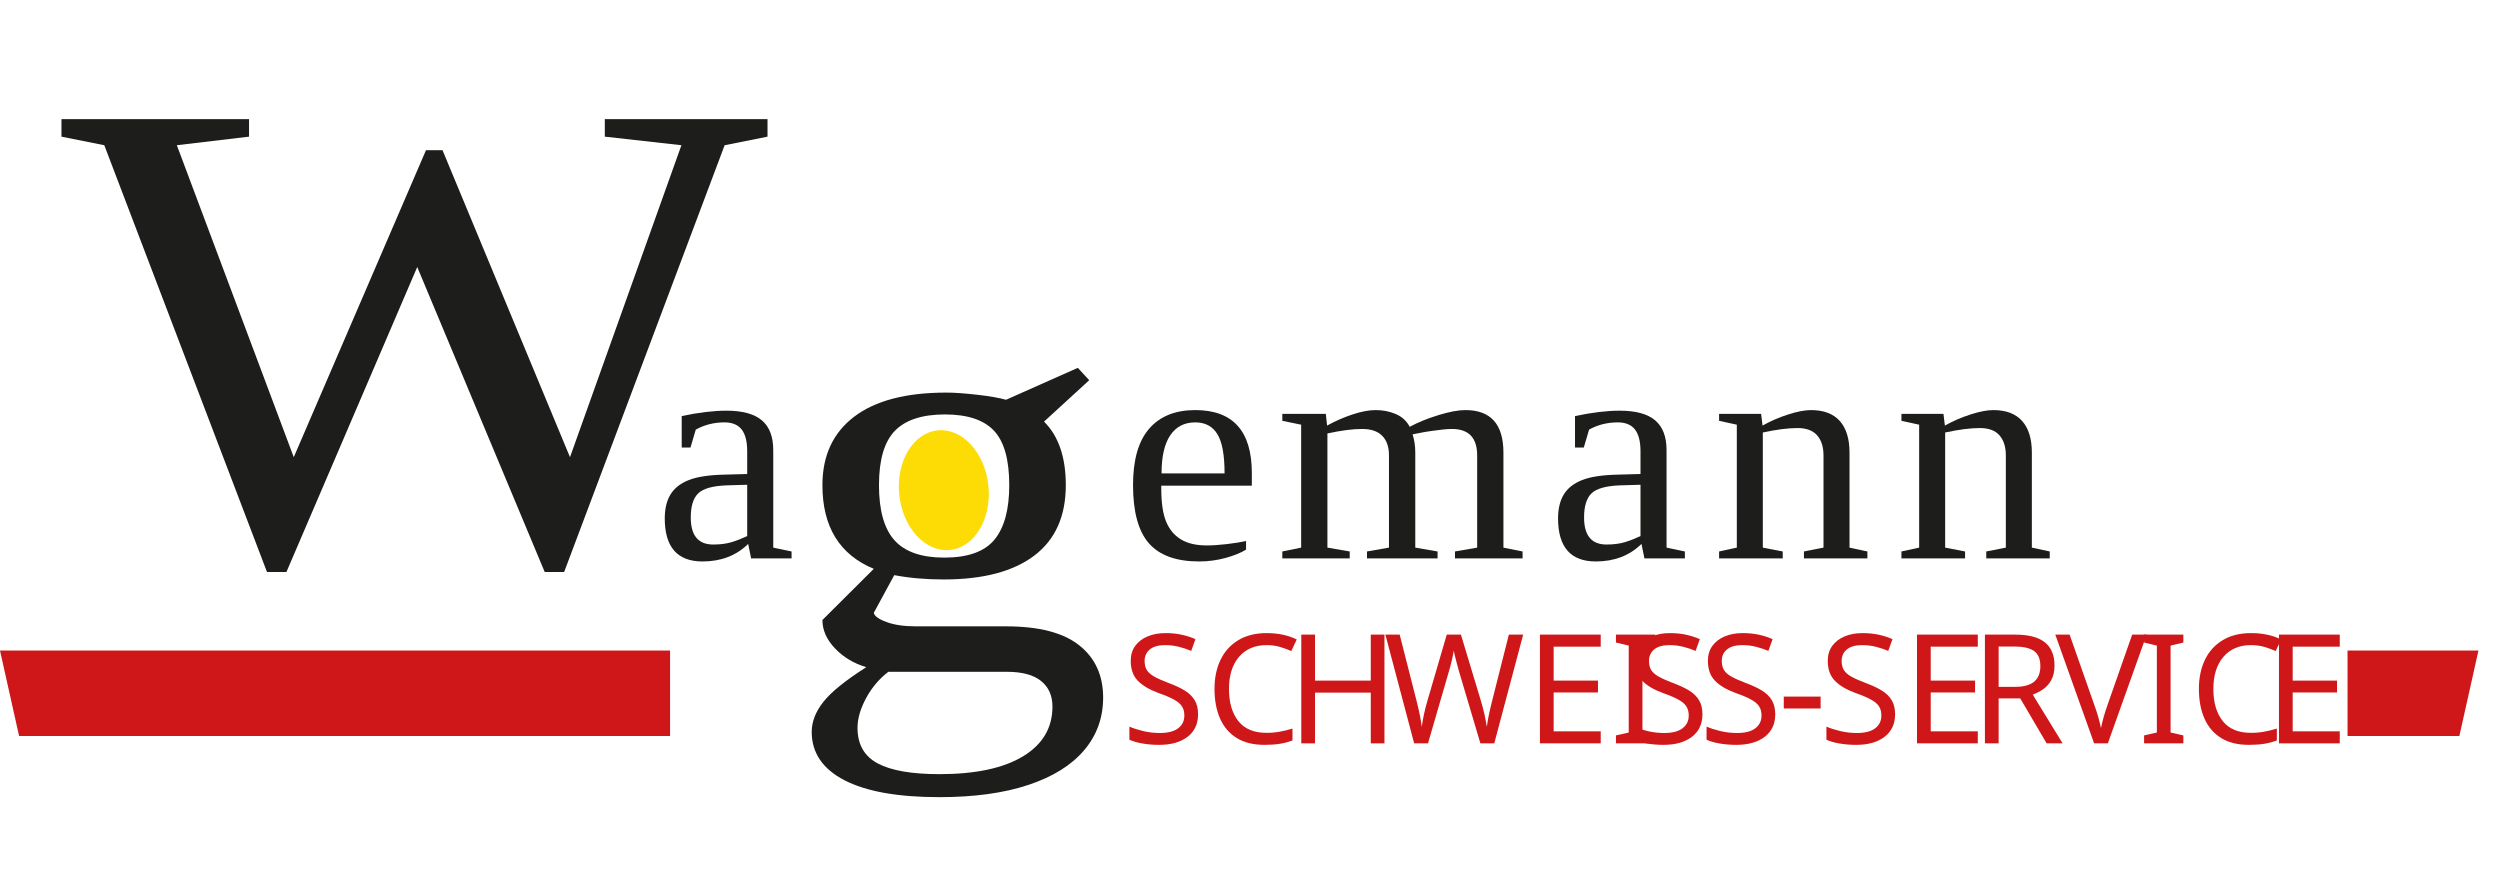
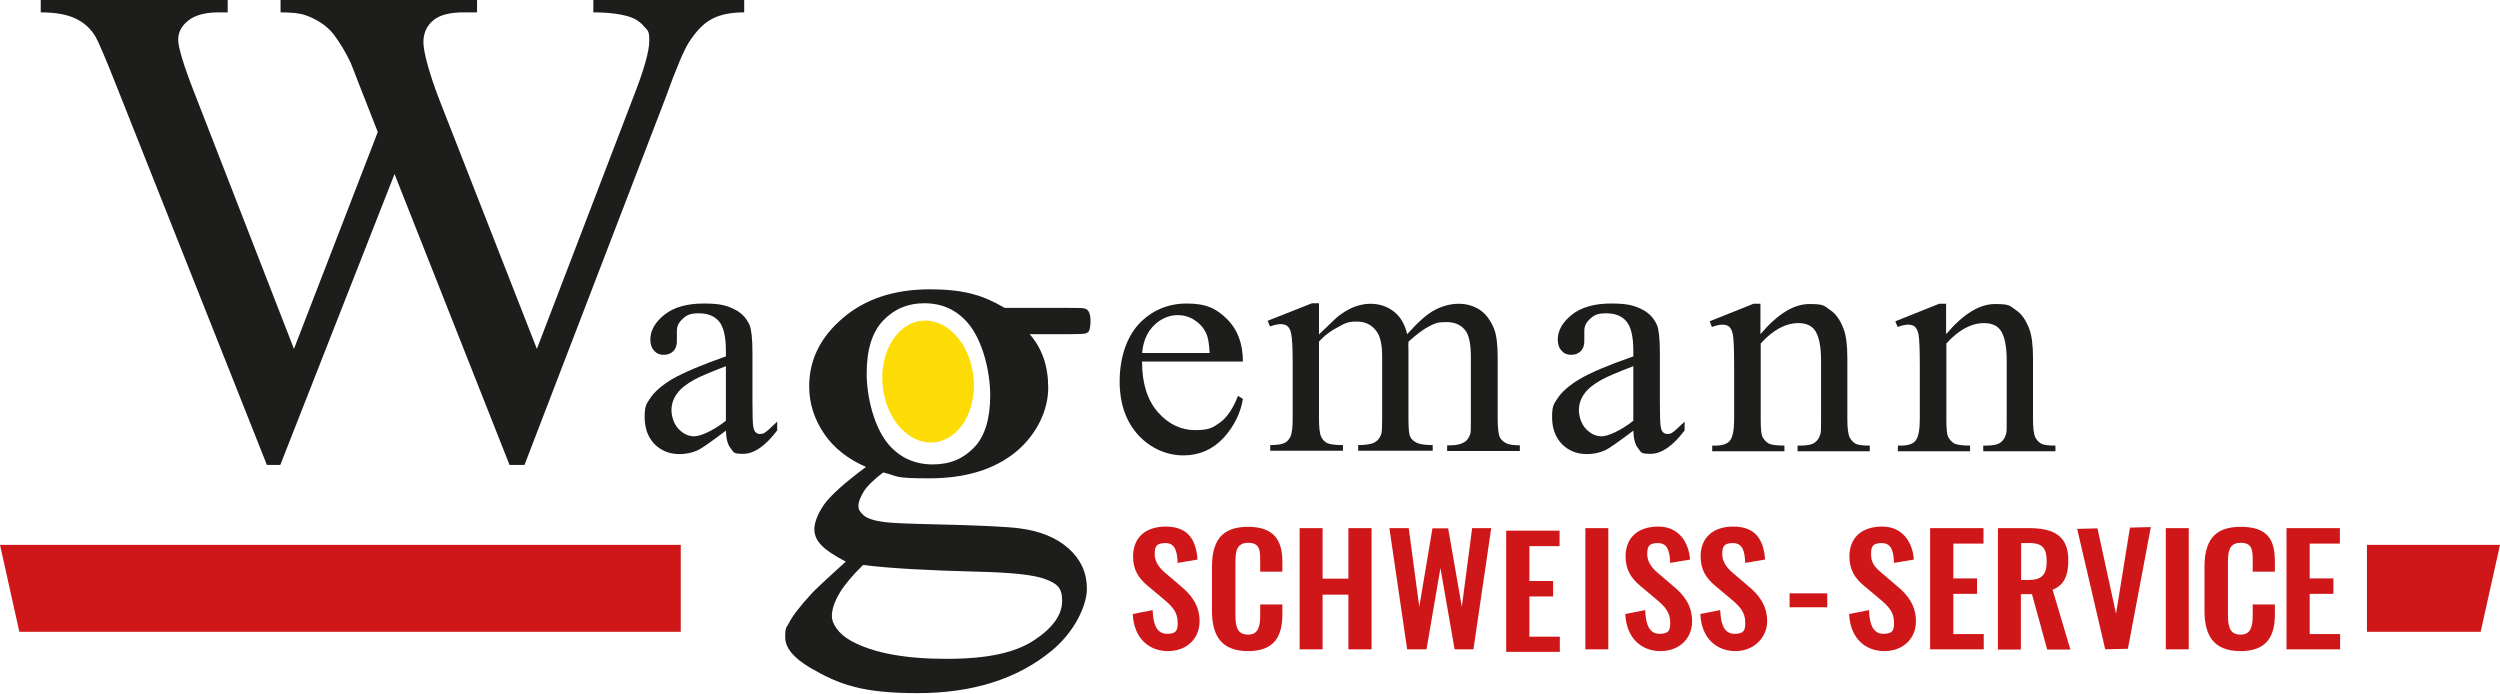
- <svg xmlns="http://www.w3.org/2000/svg" id="Ebene_1" data-name="Ebene 1" viewBox="0 0 984.97 344.34">
+ <svg xmlns="http://www.w3.org/2000/svg" id="Ebene_1" data-name="Ebene 1" viewBox="0 0 969.5 269.1">
  <defs>
    <style>
      .cls-1 {
-         letter-spacing: .06em;
-       }
- 
-       .cls-1, .cls-2, .cls-3, .cls-4, .cls-5, .cls-6 {
-         fill: #1d1d1b;
-         font-family: TimesNewRomanPSMT, 'Times New Roman';
-       }
- 
-       .cls-1, .cls-3, .cls-5, .cls-6 {
-         font-size: 124px;
-       }
- 
-       .cls-7 {
-         letter-spacing: .03em;
-       }
- 
-       .cls-8 {
        fill: #fddc06;
      }

-       .cls-9, .cls-10 {
+       .cls-2 {
        fill: #cf1719;
      }

-       .cls-11 {
-         letter-spacing: .02em;
-       }
- 
-       .cls-12 {
-         letter-spacing: .07em;
-       }
- 
-       .cls-2 {
-         font-size: 232px;
-         letter-spacing: 0em;
-       }
- 
      .cls-3 {
-         letter-spacing: -.04em;
-       }
- 
-       .cls-10 {
-         font-family: Oswald-Medium, 'Oswald Medium';
-         font-size: 60px;
-         font-weight: 500;
-       }
- 
-       .cls-13 {
-         letter-spacing: -.01em;
-       }
- 
-       .cls-14 {
-         letter-spacing: -.01em;
-       }
- 
-       .cls-4 {
-         font-size: 266.34px;
-         letter-spacing: -.02em;
-       }
- 
-       .cls-15 {
-         letter-spacing: 0em;
-       }
- 
-       .cls-16 {
-         letter-spacing: .08em;
-       }
- 
-       .cls-6 {
-         letter-spacing: .04em;
-       }
- 
-       .cls-17 {
-         letter-spacing: -.24em;
+         fill: #1d1d1b;
      }
    </style>
  </defs>
-   <text class="cls-3" transform="translate(257.46 219.99) scale(1.02 1)">
-     <tspan x="0" y="0">a</tspan>
-   </text>
-   <text class="cls-2" transform="translate(308.54 263.99) scale(1.13 1)">
-     <tspan x="0" y="0">g</tspan>
-   </text>
-   <text class="cls-6" transform="translate(441.46 219.99) scale(1.02 1)">
-     <tspan x="0" y="0">e</tspan>
-   </text>
-   <text class="cls-1" transform="translate(502.53 219.99) scale(1.03 1)">
-     <tspan x="0" y="0">m</tspan>
-   </text>
-   <text class="cls-5" transform="translate(609.41 219.99) scale(1.02 1)">
-     <tspan class="cls-12" x="0" y="0">an</tspan>
-     <tspan class="cls-16" x="134.15" y="0">n</tspan>
-   </text>
-   <ellipse class="cls-8" cx="371.85" cy="193.14" rx="17.65" ry="23.69" transform="translate(-18.12 39.84) rotate(-5.99)" />
-   <polygon class="cls-9" points="0 256.31 264 256.31 264 289.98 7.52 289.98 0 256.31" />
-   <polygon class="cls-9" points="976.48 256.31 924.9 256.31 924.9 289.98 968.96 289.98 976.48 256.31" />
-   <text class="cls-10" transform="translate(441.9 292.87)">
-     <tspan class="cls-15" x="0" y="0">SC</tspan>
-     <tspan class="cls-13" x="64.98" y="0">H</tspan>
-     <tspan class="cls-15" x="103.2" y="0">WEI</tspan>
-     <tspan class="cls-14" x="198.72" y="0">S</tspan>
-     <tspan class="cls-7" x="227.4" y="0">S</tspan>
-     <tspan class="cls-17" x="258.48" y="0">-</tspan>
-     <tspan class="cls-14" x="262.8" y="0"> </tspan>
-     <tspan class="cls-15" x="274.62" y="0">SE</tspan>
-     <tspan class="cls-11" x="334.32" y="0">R</tspan>
-     <tspan class="cls-14" x="367.86" y="0">V</tspan>
-     <tspan class="cls-15" x="400.44" y="0">IC</tspan>
-     <tspan class="cls-7" x="450.17" y="0">E</tspan>
-   </text>
-   <text class="cls-4" transform="translate(23.92 221.34) scale(1.11 1)">
-     <tspan x="0" y="0">W</tspan>
-   </text>
+   <g>
+     <path class="cls-3" d="m281.5,167c-5.8,4.4-9.4,6.9-10.9,7.6-2.2,1-4.6,1.5-7.1,1.5-3.9,0-7.1-1.3-9.7-3.9-2.5-2.6-3.8-6.1-3.8-10.4s.6-5,1.9-7c1.7-2.7,4.6-5.3,8.8-7.8,4.2-2.4,11.1-5.4,20.8-8.8v-2.2c0-5.5-.9-9.3-2.7-11.4s-4.4-3.1-7.8-3.1-4.7.7-6.2,2.1c-1.6,1.4-2.3,2.9-2.3,4.7v3.5c.1,1.9-.4,3.3-1.3,4.3-1,1-2.2,1.5-3.8,1.5s-2.8-.5-3.7-1.6c-1-1-1.5-2.5-1.5-4.3,0-3.5,1.8-6.7,5.4-9.6,3.6-2.9,8.7-4.4,15.3-4.4s9.1.8,12.4,2.5c2.4,1.3,4.2,3.2,5.4,5.9.7,1.7,1.1,5.3,1.1,10.7v18.8c0,5.3.1,8.5.3,9.7.2,1.2.5,2,1,2.4.5.4,1,.6,1.6.6s1.2-.1,1.7-.4c.9-.5,2.5-2,5-4.4v3.4c-4.6,6.1-9,9.1-13.2,9.1s-3.6-.7-4.8-2.1c-1.2-1.4-1.8-3.7-1.9-7Zm0-3.9v-21.1c-6.2,2.4-10.2,4.1-12,5.1-3.3,1.8-5.6,3.6-7,5.6-1.4,1.9-2.1,4.1-2.1,6.4s.9,5.3,2.7,7.2c1.8,1.9,3.8,2.9,6.1,2.9s7.2-2,12.4-6.1Z" />
+     <path class="cls-3" d="m336.1,181.2c-7.2-3.1-12.7-7.4-16.5-13s-5.8-11.7-5.8-18.4c0-10.3,4.4-19.1,13.1-26.5,8.7-7.4,19.9-11.1,33.6-11.1s20.9,2.4,29.1,7.2h24.8c3.7,0,5.8,0,6.4.3.6.2,1,.5,1.3,1,.5.7.8,1.9.8,3.6s-.2,3.3-.6,4.1c-.3.4-.7.7-1.3.9-.6.2-2.8.3-6.5.3h-15.2c4.8,5.4,7.2,12.4,7.2,20.8s-4.2,17.9-12.5,24.8c-8.4,6.9-19.6,10.3-33.7,10.3s-11.7-.8-17.8-2.3c-3.8,2.9-6.3,5.4-7.6,7.5-1.3,2.2-2,4-2,5.5s.7,2.5,2.1,3.7c1.4,1.2,4.2,2.1,8.3,2.6,2.4.3,8.4.6,17.9.8,17.6.4,29,.9,34.2,1.6,7.9,1,14.3,3.6,19,7.8,4.7,4.2,7.1,9.4,7.1,15.6s-4.5,16.5-13.6,24c-13.3,11-30.7,16.5-52.1,16.5s-30.4-3.3-41.7-9.9c-6.4-3.8-9.6-7.7-9.6-11.8s.5-3.6,1.4-5.4c1.4-2.8,4.4-6.7,9-11.7.6-.7,4.9-4.8,13.1-12.2-4.4-2.3-7.6-4.4-9.4-6.3-1.8-1.8-2.8-3.9-2.8-6.3s1.2-5.7,3.6-9.3c2.4-3.5,8-8.6,16.8-15.1Zm-1.3,37.8c-4,3.9-7,7.4-9.1,10.8-2,3.3-3.1,6.4-3.1,9.2s2.5,6.8,7.4,9.5c8.5,4.7,20.9,7,37,7s26.7-2.4,34-7.2c7.3-4.8,10.9-9.9,10.9-15.3s-2.2-6.7-6.5-8.4c-4.4-1.7-13.2-2.6-26.4-2.9-19.2-.5-34-1.3-44.3-2.6Zm23.6-101.4c-6.3,0-11.6,2.2-15.9,6.7-4.3,4.5-6.4,11.3-6.4,20.5s2.9,21.2,8.7,27.8c4.4,5,10.1,7.5,16.9,7.5s11.8-2.2,16-6.5c4.2-4.3,6.3-11.1,6.3-20.3s-2.9-21.4-8.8-28.2c-4.4-5-9.9-7.5-16.8-7.5Z" />
+     <path class="cls-3" d="m442.9,140.4c0,8.2,2,14.7,6.1,19.4,4.1,4.7,9,7,14.5,7s6.9-1,9.7-3c2.7-2,5-5.4,6.9-10.3l1.9,1.2c-.9,5.5-3.4,10.6-7.5,15.1-4.2,4.5-9.4,6.8-15.6,6.8s-12.6-2.6-17.4-7.8c-4.8-5.2-7.3-12.2-7.3-20.9s2.5-16.9,7.4-22.2c5-5.3,11.2-8,18.7-8s11.5,2,15.6,6.1c4.1,4.1,6.1,9.6,6.1,16.4h-39.1Zm0-3.5h26.2c-.2-3.6-.6-6.1-1.3-7.5-1-2.3-2.6-4-4.6-5.3-2-1.3-4.2-1.9-6.4-1.9-3.4,0-6.5,1.3-9.2,3.9-2.7,2.6-4.3,6.2-4.7,10.9Z" />
+     <path class="cls-3" d="m511.5,129.7c4.2-4,6.6-6.4,7.4-7,1.9-1.5,3.9-2.7,6-3.6,2.2-.8,4.3-1.3,6.4-1.3,3.6,0,6.7,1,9.2,3,2.6,2,4.3,4.9,5.2,8.8,4.3-4.8,7.9-8,10.9-9.5,3-1.5,6-2.3,9.1-2.3s5.7.8,8.1,2.3c2.3,1.5,4.2,4,5.6,7.4.9,2.3,1.4,6,1.4,11v23.9c0,3.5.3,5.9.8,7.1.4.9,1.2,1.6,2.3,2.3,1.1.6,3,.9,5.5.9v2.2h-28.2v-2.2h1.2c2.5,0,4.4-.5,5.7-1.4,1-.6,1.6-1.7,2.1-3.1.2-.7.2-2.6.2-5.9v-23.9c0-4.5-.6-7.7-1.7-9.6-1.6-2.6-4.2-3.9-7.8-3.9s-4.4.5-6.6,1.6c-2.2,1.1-4.9,3.1-8.1,6v.7c-.1,0,0,2.6,0,2.6v26.5c0,3.8.2,6.2.7,7.1.4.9,1.3,1.7,2.5,2.3,1.2.6,3.3.9,6.2.9v2.2h-28.9v-2.2c3.2,0,5.3-.4,6.5-1.1,1.2-.7,2-1.8,2.5-3.3.2-.7.3-2.7.3-6v-23.9c0-4.5-.7-7.8-2.1-9.7-1.8-2.6-4.4-3.9-7.7-3.9s-4.5.6-6.7,1.8c-3.5,1.8-6.1,3.8-8,6v29.7c0,3.6.3,6,.8,7.1.5,1.1,1.3,1.9,2.3,2.5,1,.5,3.1.8,6.2.8v2.2h-28.2v-2.2c2.6,0,4.4-.3,5.5-.8s1.8-1.4,2.4-2.6c.5-1.2.8-3.5.8-6.9v-21.2c0-6.1-.2-10-.6-11.8-.3-1.3-.7-2.2-1.4-2.8-.6-.5-1.5-.8-2.6-.8s-2.6.3-4.2.9l-.9-2.2,17.2-6.8h2.7v11.8Z" />
+     <path class="cls-3" d="m633.4,167c-5.8,4.4-9.4,6.9-10.9,7.6-2.2,1-4.6,1.5-7.1,1.5-3.9,0-7.1-1.3-9.7-3.9-2.5-2.6-3.8-6.1-3.8-10.4s.6-5,1.9-7c1.7-2.7,4.6-5.3,8.8-7.8s11.1-5.4,20.8-8.8v-2.2c0-5.5-.9-9.3-2.7-11.4s-4.4-3.1-7.8-3.1-4.7.7-6.2,2.1c-1.6,1.4-2.3,2.9-2.3,4.7v3.5c.1,1.9-.4,3.3-1.3,4.3-1,1-2.2,1.5-3.8,1.5s-2.8-.5-3.7-1.6c-1-1-1.5-2.5-1.5-4.3,0-3.5,1.8-6.7,5.4-9.6,3.6-2.9,8.7-4.4,15.3-4.4s9.1.8,12.4,2.5c2.4,1.3,4.2,3.2,5.4,5.9.7,1.7,1.1,5.3,1.1,10.7v18.8c0,5.3.1,8.5.3,9.7.2,1.2.5,2,1,2.4.5.4,1,.6,1.6.6s1.2-.1,1.7-.4c.9-.5,2.5-2,5-4.4v3.4c-4.6,6.1-9,9.1-13.2,9.1s-3.6-.7-4.8-2.1c-1.2-1.4-1.8-3.7-1.9-7Zm0-3.9v-21.1c-6.2,2.4-10.2,4.1-12,5.1-3.3,1.8-5.6,3.6-7,5.6-1.4,1.9-2.1,4.1-2.1,6.4s.9,5.3,2.7,7.2c1.8,1.9,3.8,2.9,6.1,2.9s7.2-2,12.4-6.1Z" />
+     <path class="cls-3" d="m682.7,129.6c6.6-7.8,12.9-11.7,19-11.7s5.7.8,8,2.3,4,4,5.3,7.5c.9,2.4,1.4,6.1,1.4,11.1v23.7c0,3.5.3,5.9.9,7.1.5,1,1.2,1.8,2.2,2.4,1,.6,2.9.8,5.6.8v2.2h-28v-2.2h1.2c2.6,0,4.5-.4,5.5-1.2,1.1-.8,1.8-1.9,2.2-3.5.2-.6.2-2.5.2-5.7v-22.7c0-5-.7-8.7-2-11-1.3-2.3-3.6-3.4-6.8-3.4-4.9,0-9.8,2.6-14.6,7.9v29.2c0,3.8.2,6.1.7,7,.6,1.2,1.4,2,2.4,2.6,1,.5,3.1.8,6.1.8v2.2h-28v-2.2h1.2c2.9,0,4.8-.7,5.8-2.1,1-1.4,1.5-4.2,1.5-8.2v-20.6c0-6.7-.2-10.7-.5-12.2-.3-1.5-.8-2.4-1.4-3-.6-.5-1.5-.8-2.6-.8s-2.5.3-4.1.9l-.9-2.2,17-6.8h2.7v11.7Z" />
+     <path class="cls-3" d="m754.7,129.6c6.6-7.8,12.9-11.7,19-11.7s5.7.8,8,2.3,4,4,5.3,7.5c.9,2.4,1.4,6.1,1.4,11.1v23.7c0,3.5.3,5.9.9,7.1.5,1,1.2,1.8,2.2,2.4,1,.6,2.9.8,5.6.8v2.2h-28v-2.2h1.2c2.6,0,4.5-.4,5.5-1.2,1.1-.8,1.8-1.9,2.2-3.5.2-.6.2-2.5.2-5.7v-22.7c0-5-.7-8.7-2-11-1.3-2.3-3.6-3.4-6.8-3.4-4.9,0-9.8,2.6-14.6,7.9v29.2c0,3.8.2,6.1.7,7,.6,1.2,1.4,2,2.4,2.6,1,.5,3.1.8,6.1.8v2.2h-28v-2.2h1.2c2.9,0,4.8-.7,5.8-2.1,1-1.4,1.5-4.2,1.5-8.2v-20.6c0-6.7-.2-10.7-.5-12.2-.3-1.5-.8-2.4-1.4-3-.6-.5-1.5-.8-2.6-.8s-2.5.3-4.1.9l-.9-2.2,17-6.8h2.7v11.7Z" />
+   </g>
+   <ellipse class="cls-1" cx="359.9" cy="148.1" rx="17.7" ry="23.7" transform="translate(-13.5 38.3) rotate(-6)" />
+   <polygon class="cls-2" points="0 211.3 264 211.3 264 245 7.5 245 0 211.3" />
+   <polygon class="cls-2" points="969.5 211.3 917.9 211.3 917.9 245 962 245 969.5 211.3" />
+   <g>
+     <path class="cls-2" d="m439.3,238.1l7.7-1.5c.2,5.6,1.6,9.2,5.6,9.2s4.1-1.9,4.1-4.4c0-4.1-2.2-6.3-5.4-9l-6.2-5.2c-3.5-2.9-5.7-6.2-5.7-11.4,0-7.4,4.9-11.6,12.7-11.6,9.2,0,11.8,5.9,12.3,12.8l-7.7,1.3c-.2-4.4-.9-7.7-4.8-7.7s-4.1,1.9-4.1,4.4,1.4,4.9,4,7.1l6.1,5.2c4,3.3,7.3,7.4,7.3,13.6,0,6.8-5,11.6-12.3,11.6s-13.2-5-13.6-14.3Z" />
+     <path class="cls-2" d="m470,236.8v-16.8c0-9.6,3.2-15.7,14-15.7,10.1,0,13.3,5.3,13.3,13.5v3.9h-8.6v-4.1c0-3.9,0-7.1-4.6-7.1-4.6,0-5,3.4-5,7.7v20.4c0,5.1,1.1,7.5,5,7.5s4.6-3.3,4.6-7.5v-4.2h8.6v3.8c0,8.3-2.9,14.3-13.3,14.3-10.8,0-14-6.5-14-15.7Z" />
+     <path class="cls-2" d="m504,204.8h8.9v19.6s10,0,10,0v-19.6h9s0,47,0,47h-9v-21.2s-10,0-10,0v21.2h-8.9s0-47,0-47Z" />
+     <path class="cls-2" d="m538.8,204.8h7.5s4.1,30.5,4.1,30.5l5.1-30.4h6.1s5.3,30.4,5.3,30.4l4-30.5h7.4s-6.9,47-6.9,47h-7.3s-5.5-31.5-5.5-31.5l-5.4,31.5h-7.5s-6.9-47-6.9-47Z" />
+     <path class="cls-2" d="m584.2,205.8h20.6v6h-11.7s0,13.5,0,13.5h9.2v6h-9.2s0,15.6,0,15.6h11.8v5.9h-20.8s0-47,0-47Z" />
+     <path class="cls-2" d="m614.8,204.8h8.9s0,47,0,47h-8.9s0-47,0-47Z" />
+     <path class="cls-2" d="m630.3,238.1l7.7-1.5c.2,5.6,1.6,9.2,5.6,9.2s4.1-1.9,4.1-4.4c0-4.1-2.2-6.3-5.4-9l-6.2-5.2c-3.5-2.9-5.7-6.2-5.7-11.4,0-7.4,4.9-11.6,12.7-11.6s11.8,5.9,12.3,12.8l-7.7,1.3c-.2-4.4-.9-7.7-4.8-7.7s-4.1,1.9-4.1,4.4,1.4,4.9,4,7.1l6.1,5.2c4,3.3,7.3,7.4,7.3,13.6,0,6.8-5,11.6-12.3,11.6s-13.2-5-13.6-14.3Z" />
+     <path class="cls-2" d="m659.4,238.1l7.7-1.5c.2,5.6,1.6,9.2,5.6,9.2s4.1-1.9,4.1-4.4c0-4.1-2.2-6.3-5.4-9l-6.2-5.2c-3.5-2.9-5.7-6.2-5.7-11.4,0-7.4,4.9-11.6,12.7-11.6,9.2,0,11.8,5.9,12.3,12.8l-7.7,1.3c-.2-4.4-.9-7.7-4.8-7.7s-4.1,1.9-4.1,4.4,1.4,4.9,4,7.1l6.1,5.2c4,3.3,7.3,7.4,7.3,13.6s-5,11.6-12.3,11.6-13.2-5-13.6-14.3Z" />
+     <path class="cls-2" d="m694,230.1h14.6v5.4h-14.6v-5.4Z" />
+     <path class="cls-2" d="m717.1,238.1l7.7-1.5c.2,5.6,1.6,9.2,5.6,9.2s4.1-1.9,4.1-4.4c0-4.1-2.2-6.3-5.4-9l-6.2-5.2c-3.5-2.9-5.7-6.2-5.7-11.4,0-7.4,4.9-11.6,12.7-11.6s11.8,5.9,12.3,12.8l-7.7,1.3c-.2-4.4-.9-7.7-4.8-7.7s-4.1,1.9-4.1,4.4c0,3.2,1.4,4.9,4,7.1l6.1,5.2c4,3.3,7.3,7.4,7.3,13.6,0,6.8-5,11.6-12.3,11.6s-13.2-5-13.6-14.3Z" />
+     <path class="cls-2" d="m748.6,204.8h20.6v6h-11.7s0,13.5,0,13.5h9.2v6h-9.2s0,15.6,0,15.6h11.8v5.9h-20.8s0-47,0-47Z" />
+     <path class="cls-2" d="m774.9,204.8h11.8c9.8,0,15.4,3,15.4,12.5,0,5.6-1.5,9.6-6.1,11.4l6.9,23.2h-9s-5.9-21.5-5.9-21.5h-4.3s0,21.5,0,21.5h-8.9s0-47,0-47Zm11.8,20.1c5.2,0,7-2.1,7-7.2,0-4.8-1.4-7.1-6.6-7.1h-3.3s0,14.3,0,14.3h2.9Z" />
+     <path class="cls-2" d="m805.5,205.1l7.9-.2,7.2,33.1,5.4-33.4,8.1-.2-8.9,47.2-8.8.2-10.9-46.8Z" />
+     <path class="cls-2" d="m839.9,204.8h8.9s0,47,0,47h-8.9s0-47,0-47Z" />
+     <path class="cls-2" d="m854.9,236.8v-16.8c0-9.6,3.2-15.7,14-15.7s13.3,5.3,13.3,13.5v3.9h-8.6v-4.1c0-3.9,0-7.1-4.6-7.1s-5,3.4-5,7.7v20.4c0,5.1,1.1,7.5,5,7.5s4.6-3.3,4.6-7.5v-4.2h8.6v3.8c0,8.3-2.9,14.3-13.3,14.3-10.8,0-14-6.5-14-15.7Z" />
+     <path class="cls-2" d="m886.8,204.8h20.6v6h-11.7s0,13.5,0,13.5h9.2v6h-9.2s0,15.6,0,15.6h11.8v5.9h-20.8s0-47,0-47Z" />
+   </g>
+   <path class="cls-3" d="m288.6,0v4.8c-5.1,0-9.2.8-12.4,2.5-3.2,1.6-6.2,4.7-9.1,9.2-1.9,3-5,10.3-9.1,21.7l-54.6,142.1h-5.8l-44.6-112.8-44.3,112.8h-5.2L45.4,33.9c-4.3-10.9-7.1-17.4-8.2-19.4-1.9-3.3-4.5-5.7-7.9-7.3-3.3-1.6-7.8-2.4-13.5-2.4V0h72.5v4.8h-3.5c-5.1,0-9,1-11.7,3.1-2.7,2.1-4,4.6-4,7.5s2.1,10,6.4,20.9l38.5,99,32.5-84.1-5.8-14.8-4.6-11.8c-2-4.3-4.3-8.1-6.8-11.4-1.3-1.6-2.8-3-4.6-4.2-2.4-1.6-4.8-2.7-7.2-3.4-1.8-.5-4.7-.8-8.7-.8V0h76.2v4.8h-5.2c-5.4,0-9.3,1-11.8,3.1-2.5,2.1-3.8,4.9-3.8,8.5s2.2,12.1,6.5,23.1l37.5,95.8,37.2-97.1c4.2-10.7,6.4-18.2,6.4-22.4s-.7-3.9-2.1-5.6c-1.4-1.7-3.2-2.9-5.3-3.6-3.7-1.2-8.4-1.8-14.3-1.8V0h58.5Z" />
</svg>
